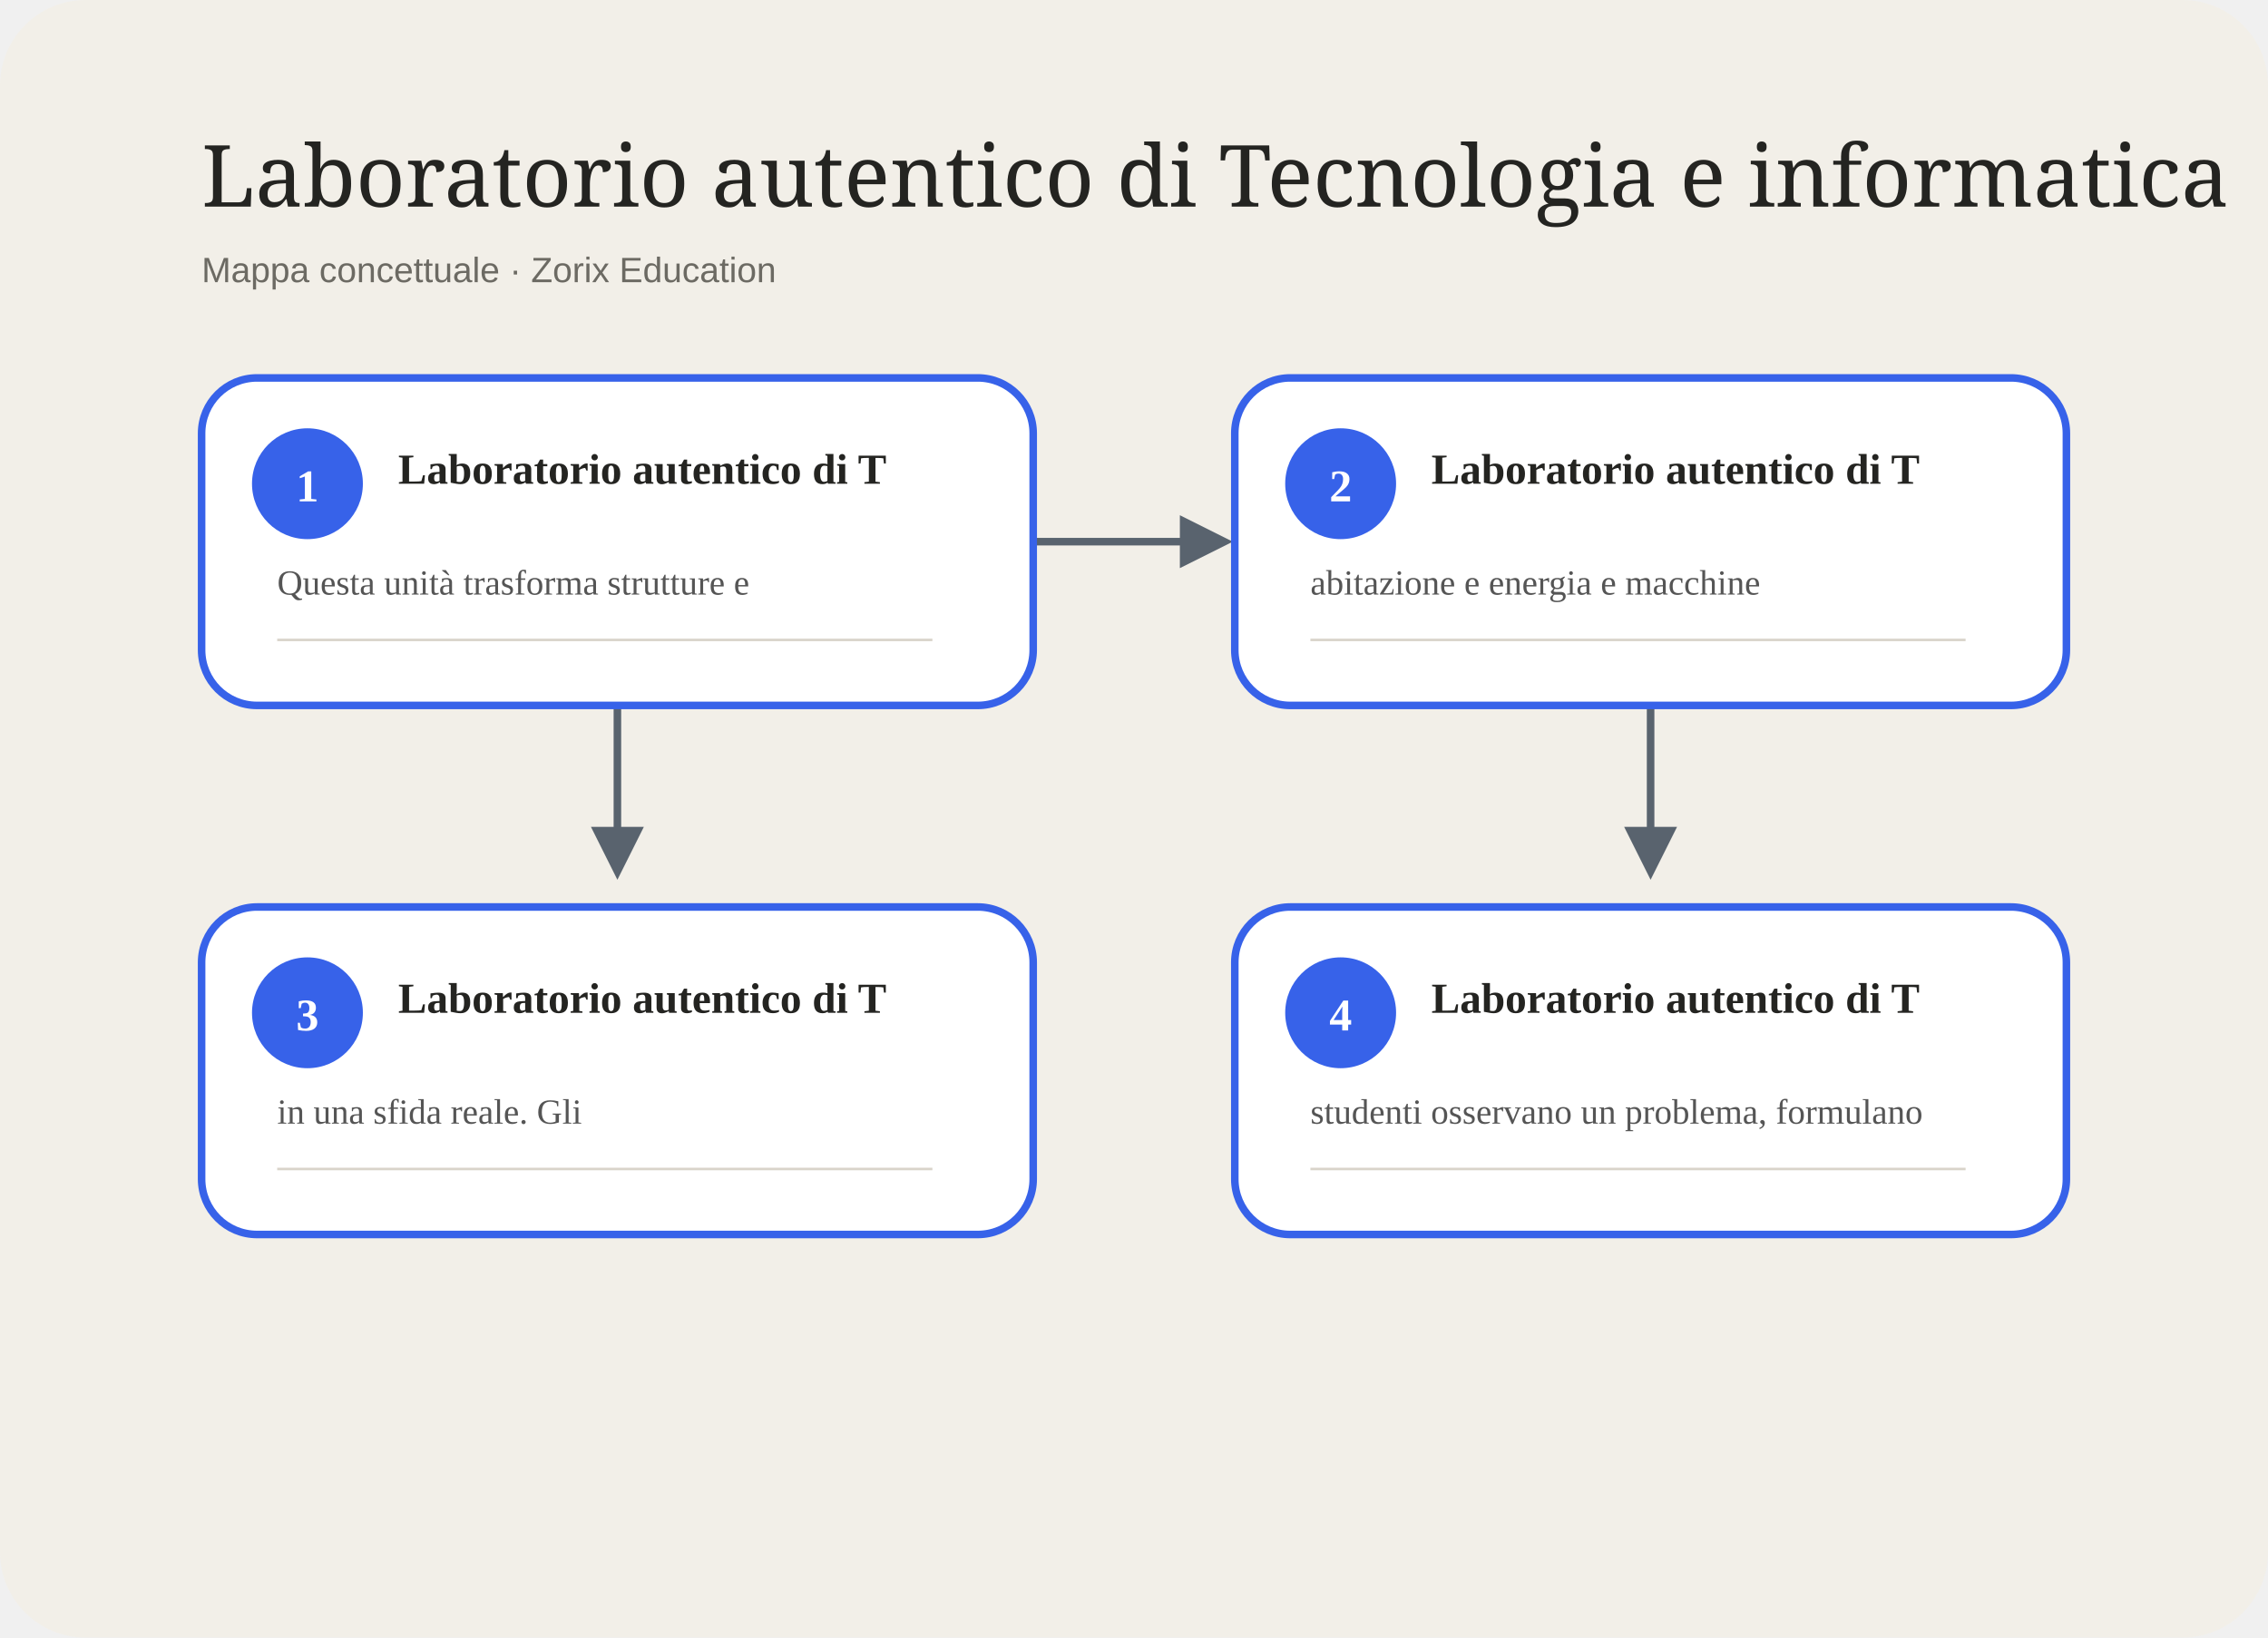
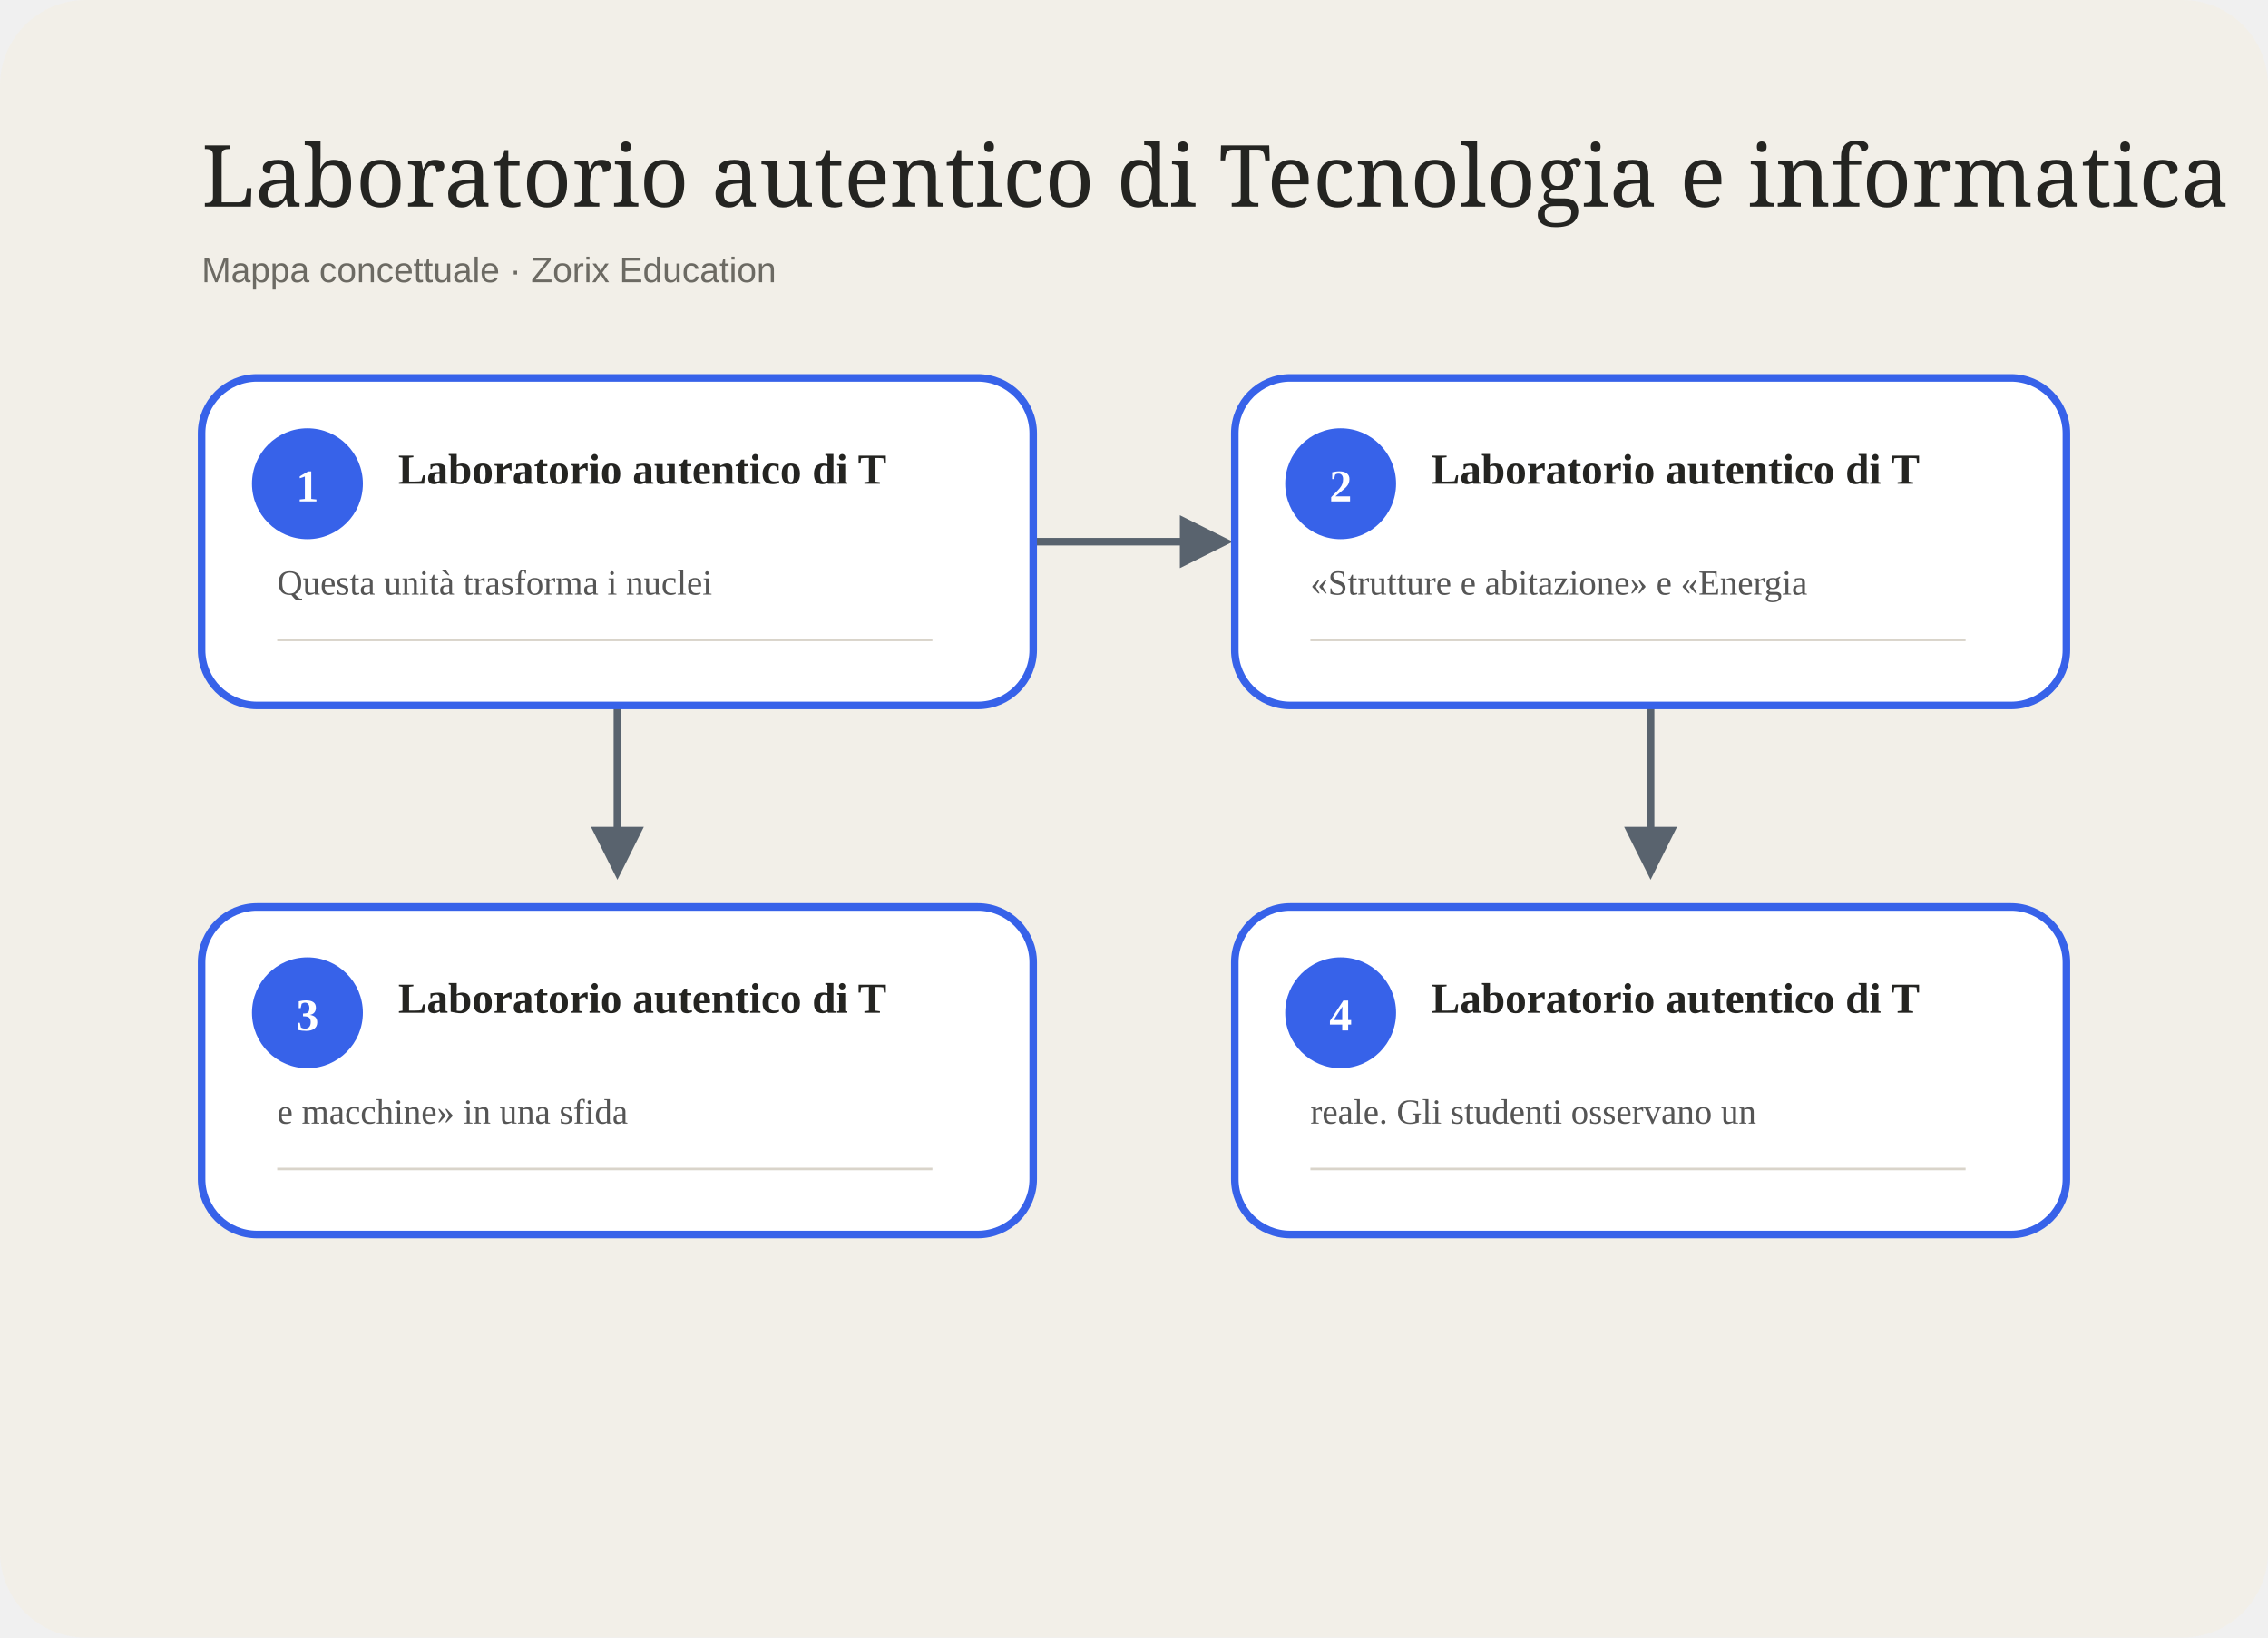
<svg xmlns="http://www.w3.org/2000/svg" width="900" height="650" viewBox="0 0 900 650" role="img" aria-labelledby="t d">
  <defs>
    <marker id="a" viewBox="0 0 10 10" refX="8" refY="5" markerWidth="7" markerHeight="7" orient="auto-start-reverse">
      <path d="M0 0L10 5L0 10z" fill="#59636e" />
    </marker>
  </defs>
  <rect width="900" height="650" rx="34" fill="#f2efe8" />
  <text x="80" y="82" font-family="Georgia,serif" font-size="34" fill="#242421">Laboratorio autentico di Tecnologia e informatica</text>
  <text x="80" y="112" font-family="Arial,sans-serif" font-size="14" fill="#6c6a63">Mappa concettuale · Zorix Education</text>
  <path d="M410 215 H485" stroke="#59636e" stroke-width="3" marker-end="url(#a)" />
  <path d="M245 280 V345" stroke="#59636e" stroke-width="3" marker-end="url(#a)" />
  <path d="M655 280 V345" stroke="#59636e" stroke-width="3" marker-end="url(#a)" />
  <g transform="translate(80 150)">
    <rect width="330" height="130" rx="22" fill="#fff" stroke="#3762e9" stroke-width="3" />
    <circle cx="42" cy="42" r="22" fill="#3762e9" />
    <text x="42" y="49" text-anchor="middle" fill="white" font-size="18" font-weight="700">1</text>
    <text x="78" y="42" font-size="17" font-weight="700" fill="#242421">Laboratorio autentico di T</text>
-     <text x="30" y="86" font-size="14" fill="#555">Questa unità trasforma strutture e</text>
+     <text x="30" y="86" font-size="14" fill="#555">Questa unità trasforma i nuclei</text>
    <path d="M30 104 H290" stroke="#d9d4ca" />
  </g>
  <g transform="translate(490 150)">
    <rect width="330" height="130" rx="22" fill="#fff" stroke="#3762e9" stroke-width="3" />
    <circle cx="42" cy="42" r="22" fill="#3762e9" />
    <text x="42" y="49" text-anchor="middle" fill="white" font-size="18" font-weight="700">2</text>
    <text x="78" y="42" font-size="17" font-weight="700" fill="#242421">Laboratorio autentico di T</text>
-     <text x="30" y="86" font-size="14" fill="#555">abitazione e energia e macchine</text>
+     <text x="30" y="86" font-size="14" fill="#555">«Strutture e abitazione» e «Energia</text>
    <path d="M30 104 H290" stroke="#d9d4ca" />
  </g>
  <g transform="translate(80 360)">
    <rect width="330" height="130" rx="22" fill="#fff" stroke="#3762e9" stroke-width="3" />
    <circle cx="42" cy="42" r="22" fill="#3762e9" />
    <text x="42" y="49" text-anchor="middle" fill="white" font-size="18" font-weight="700">3</text>
    <text x="78" y="42" font-size="17" font-weight="700" fill="#242421">Laboratorio autentico di T</text>
-     <text x="30" y="86" font-size="14" fill="#555">in una sfida reale. Gli</text>
+     <text x="30" y="86" font-size="14" fill="#555">e macchine» in una sfida</text>
    <path d="M30 104 H290" stroke="#d9d4ca" />
  </g>
  <g transform="translate(490 360)">
    <rect width="330" height="130" rx="22" fill="#fff" stroke="#3762e9" stroke-width="3" />
    <circle cx="42" cy="42" r="22" fill="#3762e9" />
    <text x="42" y="49" text-anchor="middle" fill="white" font-size="18" font-weight="700">4</text>
    <text x="78" y="42" font-size="17" font-weight="700" fill="#242421">Laboratorio autentico di T</text>
-     <text x="30" y="86" font-size="14" fill="#555">studenti osservano un problema, formulano</text>
+     <text x="30" y="86" font-size="14" fill="#555">reale. Gli studenti osservano un</text>
    <path d="M30 104 H290" stroke="#d9d4ca" />
  </g>
</svg>
